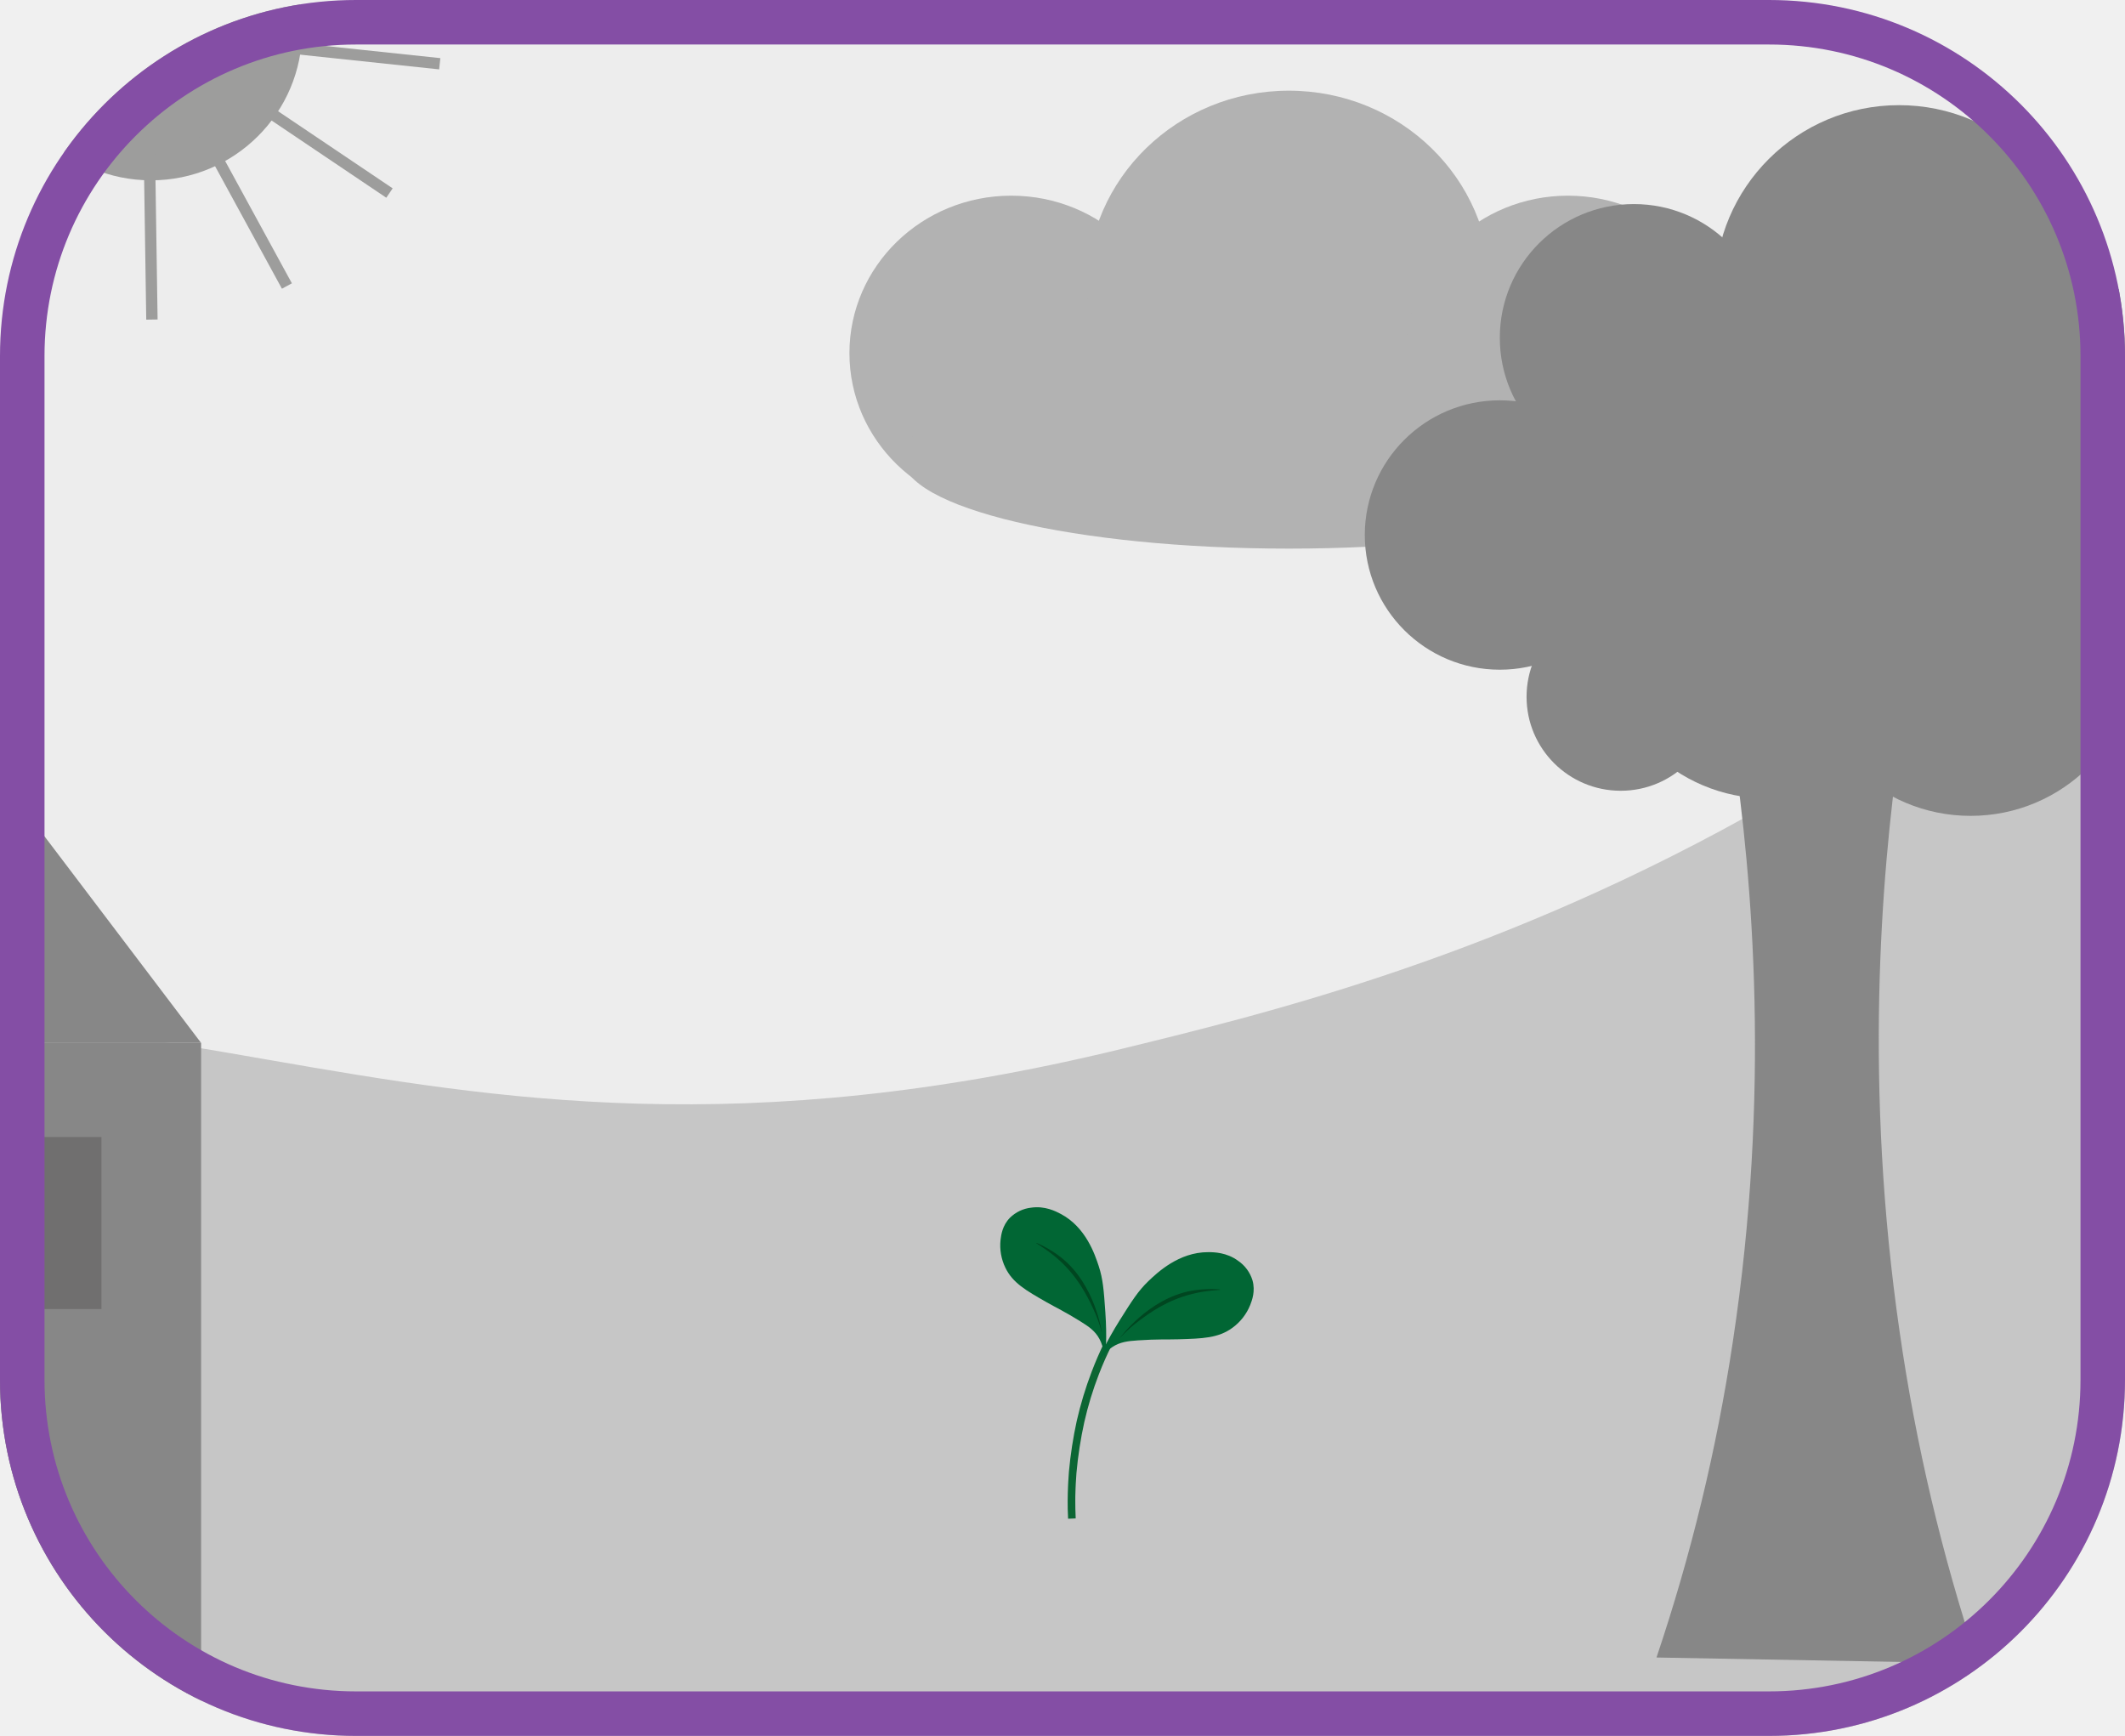
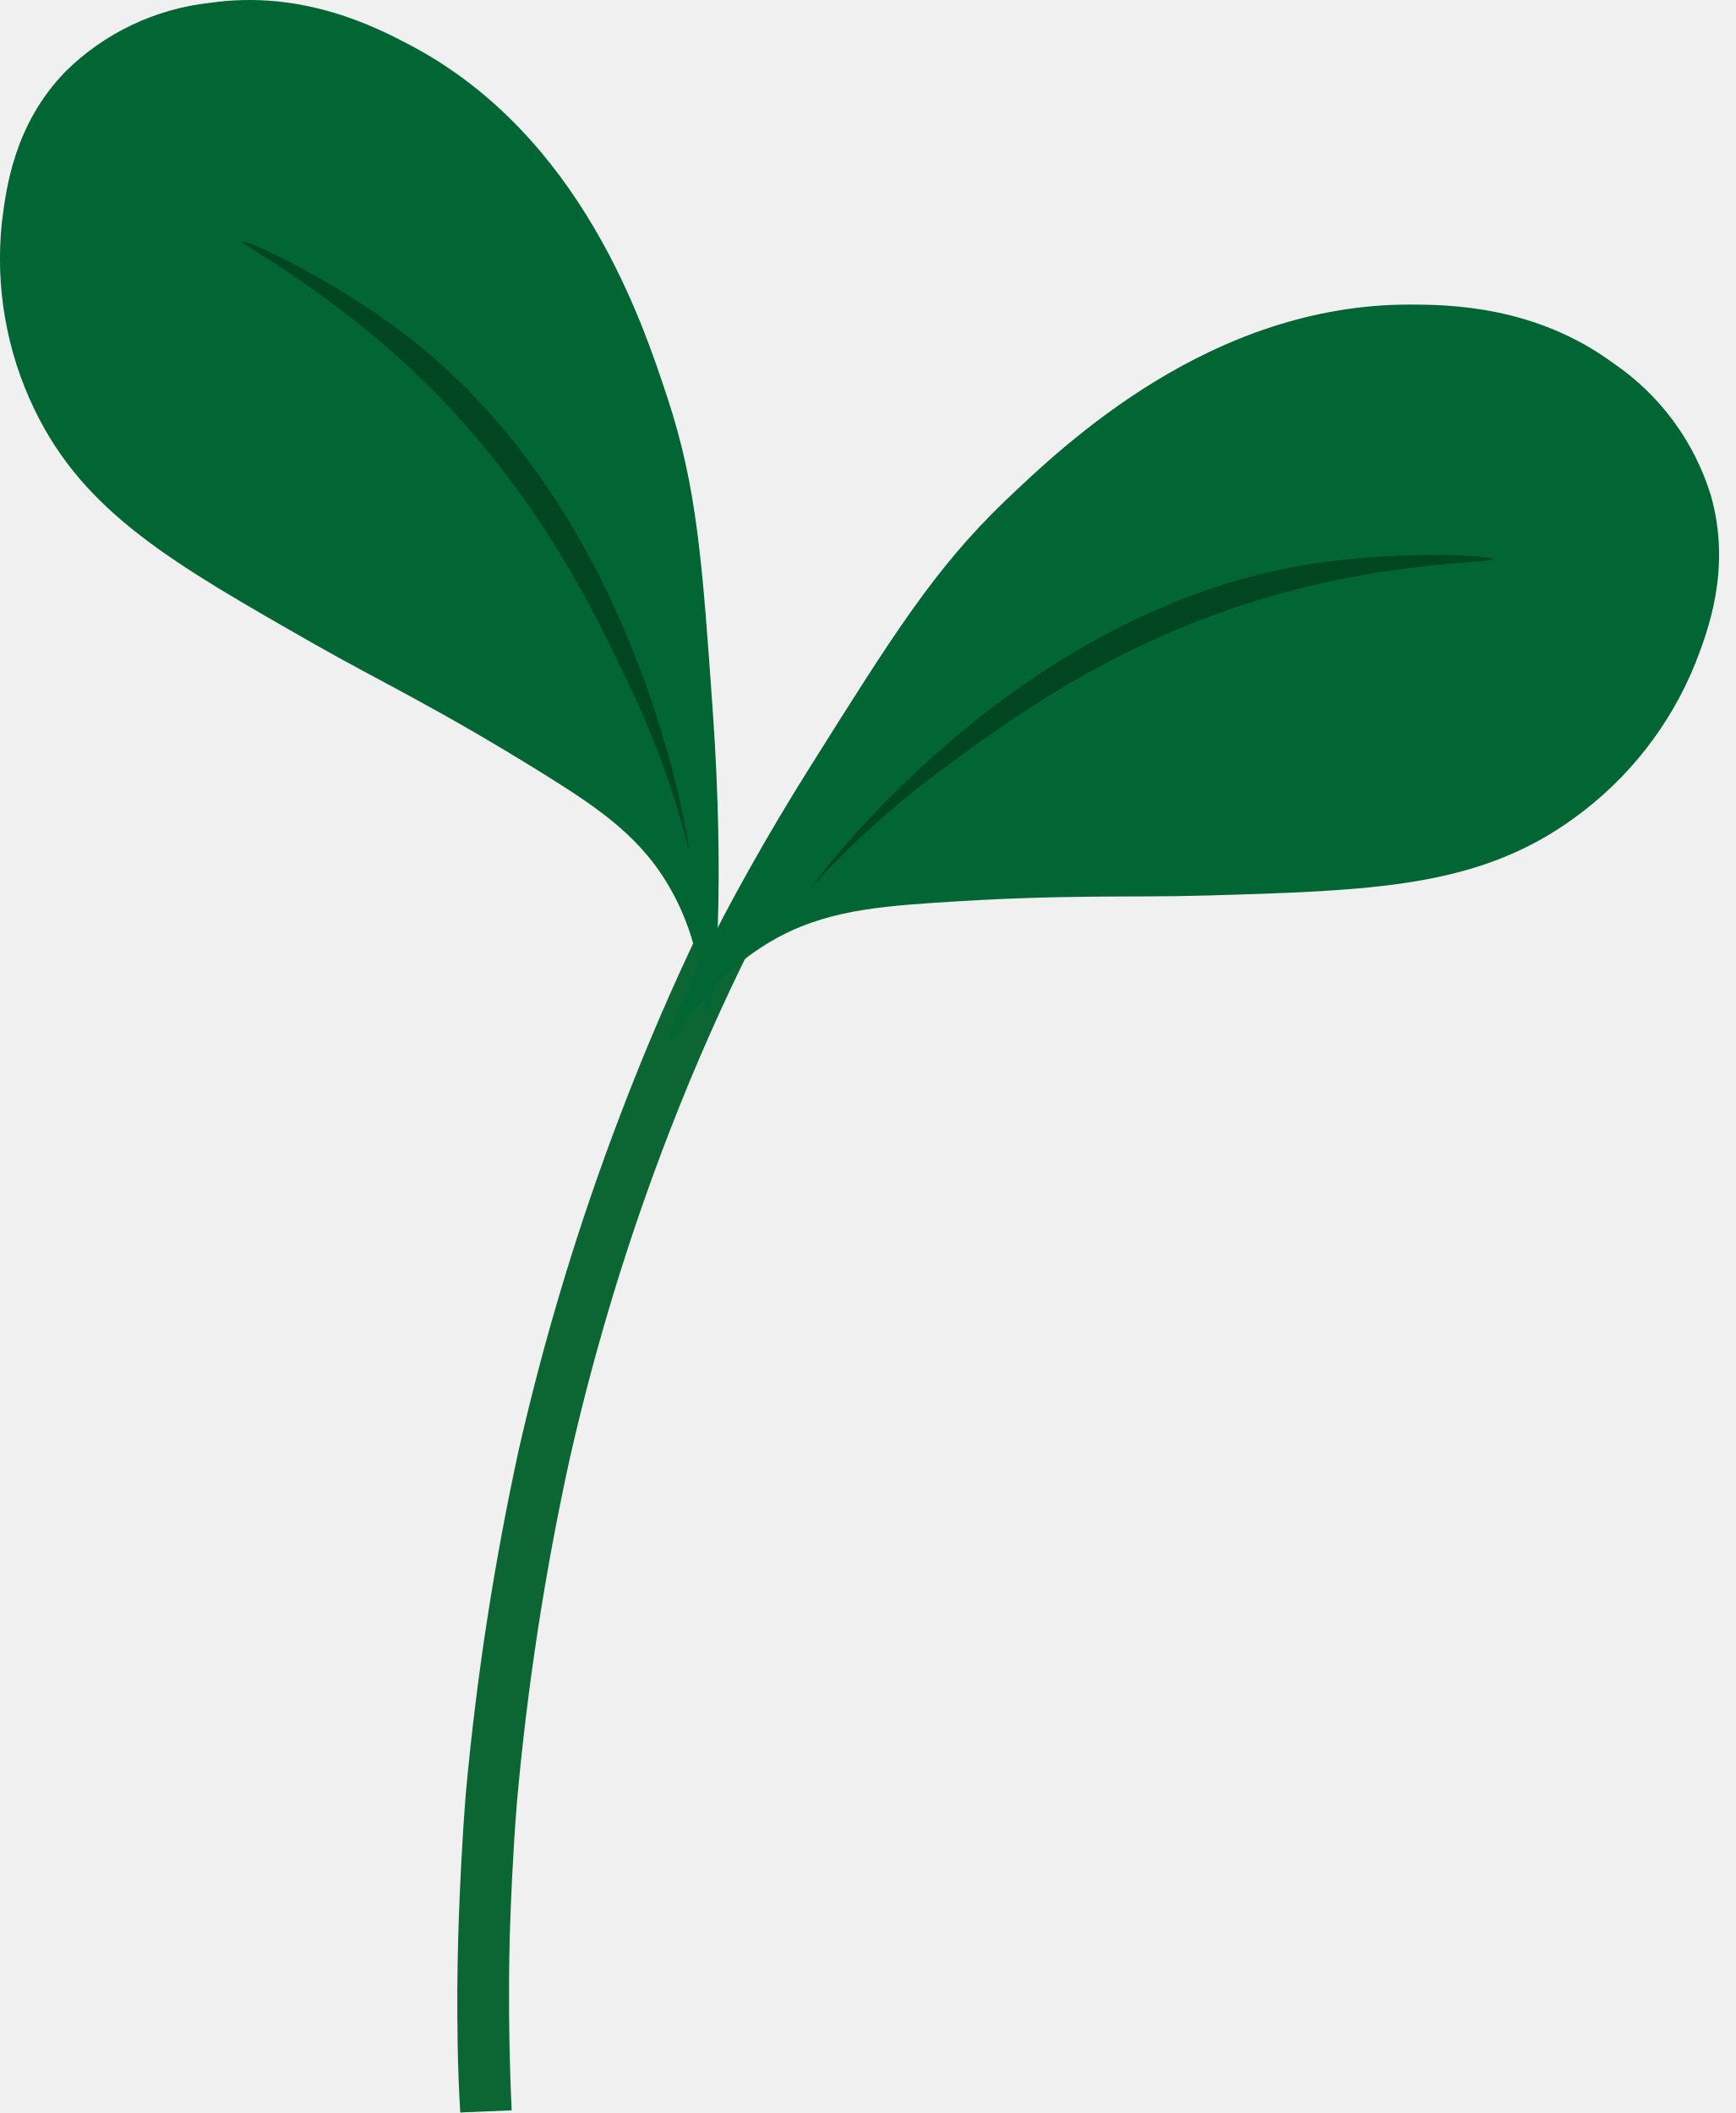
- <svg xmlns="http://www.w3.org/2000/svg" width="191" height="156" viewBox="0 0 191 156" fill="none">
-   <g clip-path="url(#clip0_69_340)">
-     <path d="M221.738 -32.06H-84.993V198.766H221.738V-32.06Z" fill="#EDEDED" />
-     <path d="M-105.01 154.44C-94.177 117.844 -52.897 101.55 -40.737 97.363C11.608 79.366 33.033 110.801 100.861 94.249C114.145 91.005 135.259 85.855 159.263 72.101C189.955 54.52 196.725 37.133 223.21 32.181C239.187 29.198 262.305 30.54 268.796 41.973C275.115 53.097 261.874 67.059 250.943 88.006C221.933 143.599 248.514 173.057 226.798 199.033C207.077 222.624 176.355 208.857 68.561 210.572C-36.022 212.241 -83.222 226.419 -101.747 199.657C-113.408 182.814 -106.642 159.952 -105.01 154.44Z" fill="#C6C6C6" />
-     <path d="M90.895 45.885C98.93 45.885 105.442 39.55 105.442 31.735C105.442 23.92 98.93 17.585 90.895 17.585C82.862 17.585 76.349 23.92 76.349 31.735C76.349 39.55 82.862 45.885 90.895 45.885Z" fill="#B2B2B2" />
-     <path d="M115.844 43.424C125.857 43.424 133.975 35.527 133.975 25.786C133.975 16.045 125.857 8.149 115.844 8.149C105.83 8.149 97.712 16.045 97.712 25.786C97.712 35.527 105.83 43.424 115.844 43.424Z" fill="#B2B2B2" />
-     <path d="M140.931 45.885C148.965 45.885 155.478 39.55 155.478 31.735C155.478 23.92 148.965 17.585 140.931 17.585C132.897 17.585 126.384 23.92 126.384 31.735C126.384 39.55 132.897 45.885 140.931 45.885Z" fill="#B2B2B2" />
-     <path d="M115.844 49.303C135.021 49.303 150.568 45.63 150.568 41.099C150.568 36.569 135.021 32.896 115.844 32.896C96.667 32.896 81.12 36.569 81.12 41.099C81.12 45.63 96.667 49.303 115.844 49.303Z" fill="#B2B2B2" />
-     <path d="M202.937 -10.717C202.937 -6.422 201.226 -2.303 198.182 0.734C195.137 3.771 191.008 5.477 186.702 5.477C165.167 4.623 165.172 -26.062 186.702 -26.911C191.008 -26.911 195.137 -25.205 198.182 -22.168C201.226 -19.131 202.937 -15.012 202.937 -10.717V-10.717Z" fill="#B2B2B2" />
-     <path d="M253.3 -1.23196e-05C252.334 12.352 176.717 12.331 175.792 -1.23196e-05C176.758 -12.352 252.373 -12.331 253.3 -1.23196e-05Z" fill="#B2B2B2" />
-     <path d="M13.581 16.206C21.082 16.206 27.163 10.141 27.163 2.659C27.163 -4.822 21.082 -10.887 13.581 -10.887C6.081 -10.887 0 -4.822 0 2.659C0 10.141 6.081 16.206 13.581 16.206Z" fill="#9D9D9C" />
-     <path d="M8.674 10.507L1.051 25.538L1.962 25.997L9.584 10.966L8.674 10.507Z" fill="#9D9D9C" />
-     <path d="M5.542 7.282L-8.137 17.052L-7.546 17.876L6.133 8.106L5.542 7.282Z" fill="#9D9D9C" />
-     <path d="M4.319 3.085L-12.413 5.368L-12.274 6.376L4.458 4.093L4.319 3.085Z" fill="#9D9D9C" />
-     <path d="M37.797 -7.12L22.098 -0.911L22.474 0.034L38.173 -6.175L37.797 -7.12Z" fill="#9D9D9C" />
-     <path d="M22.786 3.445L22.678 4.457L39.472 6.235L39.579 5.224L22.786 3.445Z" fill="#9D9D9C" />
-     <path d="M21.276 7.492L20.705 8.337L34.721 17.77L35.293 16.926L21.276 7.492Z" fill="#9D9D9C" />
-     <path d="M18.162 10.665L17.266 11.152L25.34 25.946L26.235 25.46L18.162 10.665Z" fill="#9D9D9C" />
-     <path d="M13.911 11.868L12.891 11.884L13.145 28.727L14.165 28.711L13.911 11.868Z" fill="#9D9D9C" />
-     <path d="M18.077 93.725H-52.47V172.627H18.077V93.725Z" fill="#878787" />
-     <path d="M18.077 93.725L-17.197 47.199L-52.47 93.725" fill="#878787" />
-     <path d="M9.118 102.184H-6.381V117.642H9.118V102.184Z" fill="#706F6F" />
-     <path d="M170.742 66.961H155.749C157.544 79.075 159.15 98.188 155.749 120.588C154.3 130.226 152.004 139.718 148.889 148.955L177.779 149.481C174.552 139.777 172.198 129.806 170.744 119.686C167.562 97.728 169.031 79.017 170.742 66.961Z" fill="#878787" />
-     <path d="M134.807 60.184C141.509 60.184 146.943 54.765 146.943 48.08C146.943 41.395 141.509 35.975 134.807 35.975C128.105 35.975 122.671 41.395 122.671 48.08C122.671 54.765 128.105 60.184 134.807 60.184Z" fill="#878787" />
-     <path d="M146.855 42.373C153.508 42.373 158.902 36.993 158.902 30.356C158.902 23.72 153.508 18.339 146.855 18.339C140.201 18.339 134.807 23.72 134.807 30.356C134.807 36.993 140.201 42.373 146.855 42.373Z" fill="#878787" />
-     <path d="M170.69 42.47C179.831 42.47 187.241 35.078 187.241 25.96C187.241 16.842 179.831 9.45 170.69 9.45C161.548 9.45 154.138 16.842 154.138 25.96C154.138 35.078 161.548 42.47 170.69 42.47Z" fill="#878787" />
-     <path d="M198.793 44.724C203.097 40.431 203.097 33.471 198.793 29.178C194.489 24.886 187.511 24.886 183.207 29.178C178.904 33.471 178.904 40.431 183.207 44.724C187.511 49.017 194.489 49.017 198.793 44.724Z" fill="#878787" />
-     <path d="M192.105 60.514C196.779 60.514 200.568 56.735 200.568 52.072C200.568 47.41 196.779 43.631 192.105 43.631C187.43 43.631 183.641 47.41 183.641 52.072C183.641 56.735 187.43 60.514 192.105 60.514Z" fill="#878787" />
-     <path d="M177.123 73.319C185.396 73.319 192.103 66.629 192.103 58.377C192.103 50.126 185.396 43.436 177.123 43.436C168.85 43.436 162.144 50.126 162.144 58.377C162.144 66.629 168.85 73.319 177.123 73.319Z" fill="#878787" />
-     <path d="M145.674 71.063C150.349 71.063 154.138 67.283 154.138 62.621C154.138 57.959 150.349 54.179 145.674 54.179C141 54.179 137.211 57.959 137.211 62.621C137.211 67.283 141 71.063 145.674 71.063Z" fill="#878787" />
-     <path d="M158.902 71.756C167.175 71.756 173.882 65.066 173.882 56.814C173.882 48.562 167.175 41.873 158.902 41.873C150.629 41.873 143.923 48.562 143.923 56.814C143.923 65.066 150.629 71.756 158.902 71.756Z" fill="#878787" />
-     <path d="M155.71 58.034C163.983 58.034 170.69 51.344 170.69 43.092C170.69 34.84 163.983 28.151 155.71 28.151C147.437 28.151 140.73 34.84 140.73 43.092C140.73 51.344 147.437 58.034 155.71 58.034Z" fill="#878787" />
-     <path d="M176.021 61.339C184.294 61.339 191 54.649 191 46.397C191 38.145 184.294 31.456 176.021 31.456C167.748 31.456 161.041 38.145 161.041 46.397C161.041 54.649 167.748 61.339 176.021 61.339Z" fill="#878787" />
-     <path d="M99.807 121.135L99.139 120.888C98.844 121.509 98.485 122.316 98.119 123.277C97.57 124.717 97.123 126.193 96.78 127.695C96.452 129.199 96.217 130.722 96.077 132.256C96.022 132.929 95.994 133.659 95.994 133.659C95.984 133.917 95.968 134.329 95.964 134.863C95.964 135.291 95.964 135.84 96.003 136.484L96.686 136.455C96.656 135.833 96.648 135.296 96.65 134.864C96.65 134.701 96.65 134.291 96.673 133.756C96.673 133.756 96.7 133.054 96.754 132.379C96.892 130.841 97.126 129.314 97.458 127.807C97.791 126.337 98.231 124.894 98.775 123.488C99.144 122.533 99.51 121.737 99.807 121.135Z" fill="#0C6634" />
-     <path d="M100.648 118.639C101.744 116.897 102.291 116.025 103.221 115.13C104.023 114.365 105.958 112.522 108.591 112.527C109.118 112.527 110.253 112.546 111.282 113.302C111.901 113.723 112.357 114.342 112.576 115.057C112.852 116.032 112.536 116.853 112.37 117.281C112.04 118.099 111.486 118.808 110.772 119.327C109.504 120.253 108.109 120.293 105.886 120.358C104.859 120.388 104.03 120.337 102.301 120.453C101.39 120.514 100.68 120.591 99.978 121.055C99.171 121.581 98.863 122.311 98.793 122.269C98.691 122.211 99.433 120.572 100.648 118.639Z" fill="#016634" />
-     <path d="M100.646 120.26C101.198 119.653 101.812 119.104 102.477 118.623C103.357 117.972 104.91 116.839 107.159 116.281C108.566 115.93 109.69 115.948 109.686 115.899C109.683 115.85 108.346 115.769 107.094 115.995C103.196 116.7 100.644 120.258 100.646 120.26Z" fill="#004620" />
-     <path d="M99.352 117.939C99.213 115.948 99.142 114.957 98.752 113.769C98.414 112.746 97.602 110.285 95.345 109.092C94.884 108.848 93.912 108.35 92.682 108.529C91.961 108.609 91.288 108.93 90.772 109.439C90.088 110.141 89.984 110.996 89.93 111.438C89.84 112.289 89.99 113.149 90.363 113.92C91.026 115.292 92.201 115.96 94.077 117.03C94.942 117.523 95.676 117.857 97.104 118.744C97.857 119.213 98.43 119.602 98.819 120.323C99.267 121.148 99.199 121.902 99.278 121.902C99.394 121.893 99.508 120.151 99.352 117.939Z" fill="#016634" />
-     <path d="M99.042 119.783C98.841 118.988 98.558 118.217 98.198 117.481C97.732 116.495 96.893 114.764 95.171 113.216C94.095 112.252 93.096 111.734 93.12 111.694C93.145 111.653 94.364 112.206 95.363 112.994C98.472 115.444 99.042 119.783 99.042 119.783Z" fill="#004620" />
-   </g>
-   <rect x="2" y="2" width="187" height="152" rx="30" stroke="#844EA5" stroke-width="4" />
-   <defs>
-     <clipPath id="clip0_69_340">
-       <rect width="191" height="156" rx="32" fill="white" />
-     </clipPath>
-   </defs>
+ <svg xmlns="http://www.w3.org/2000/svg" width="23" height="28" viewBox="0 0 23 28" fill="none">
+   <path d="M9.903 12.644L9.235 12.397C8.939 13.018 8.58 13.825 8.215 14.786C7.666 16.226 7.219 17.702 6.876 19.204C6.548 20.708 6.313 22.231 6.173 23.765C6.118 24.438 6.09 25.168 6.09 25.168C6.079 25.426 6.064 25.838 6.06 26.372C6.06 26.8 6.06 27.349 6.099 27.993L6.781 27.965C6.751 27.342 6.744 26.805 6.746 26.373C6.746 26.21 6.746 25.8 6.769 25.265C6.769 25.265 6.795 24.563 6.85 23.887C6.987 22.35 7.222 20.823 7.553 19.316C7.887 17.846 8.327 16.403 8.871 14.997C9.24 14.043 9.606 13.246 9.903 12.644Z" fill="#0C6634" />
+   <path d="M10.744 10.148C11.839 8.406 12.386 7.534 13.317 6.639C14.119 5.874 16.053 4.031 18.686 4.036C19.214 4.036 20.348 4.055 21.377 4.811C21.996 5.232 22.453 5.851 22.672 6.566C22.948 7.541 22.631 8.362 22.466 8.79C22.136 9.608 21.582 10.317 20.867 10.835C19.599 11.762 18.204 11.802 15.981 11.867C14.954 11.897 14.126 11.846 12.397 11.962C11.486 12.023 10.775 12.1 10.074 12.563C9.266 13.09 8.959 13.82 8.888 13.777C8.786 13.72 9.528 12.081 10.744 10.148Z" fill="#016634" />
+   <path d="M10.742 11.769C11.294 11.162 11.908 10.613 12.573 10.132C13.453 9.481 15.005 8.348 17.255 7.79C18.662 7.439 19.786 7.457 19.782 7.408C19.779 7.359 18.442 7.278 17.19 7.504C13.292 8.209 10.74 11.767 10.742 11.769Z" fill="#004620" />
+   <path d="M9.447 9.448C9.308 7.457 9.238 6.466 8.847 5.278C8.51 4.255 7.697 1.794 5.441 0.601C4.98 0.357 4.007 -0.141 2.778 0.038C2.056 0.118 1.383 0.438 0.868 0.948C0.184 1.65 0.08 2.504 0.025 2.947C-0.065 3.798 0.085 4.658 0.458 5.429C1.121 6.801 2.296 7.469 4.173 8.539C5.038 9.032 5.771 9.366 7.199 10.253C7.952 10.722 8.526 11.111 8.914 11.832C9.363 12.657 9.294 13.411 9.373 13.411C9.489 13.402 9.604 11.66 9.447 9.448Z" fill="#016634" />
+   <path d="M9.138 11.292C8.937 10.498 8.654 9.726 8.294 8.99C7.828 8.004 6.989 6.273 5.267 4.725C4.191 3.761 3.192 3.243 3.216 3.203C3.241 3.162 4.46 3.715 5.459 4.503C8.568 6.953 9.138 11.292 9.138 11.292Z" fill="#004620" />
</svg>
